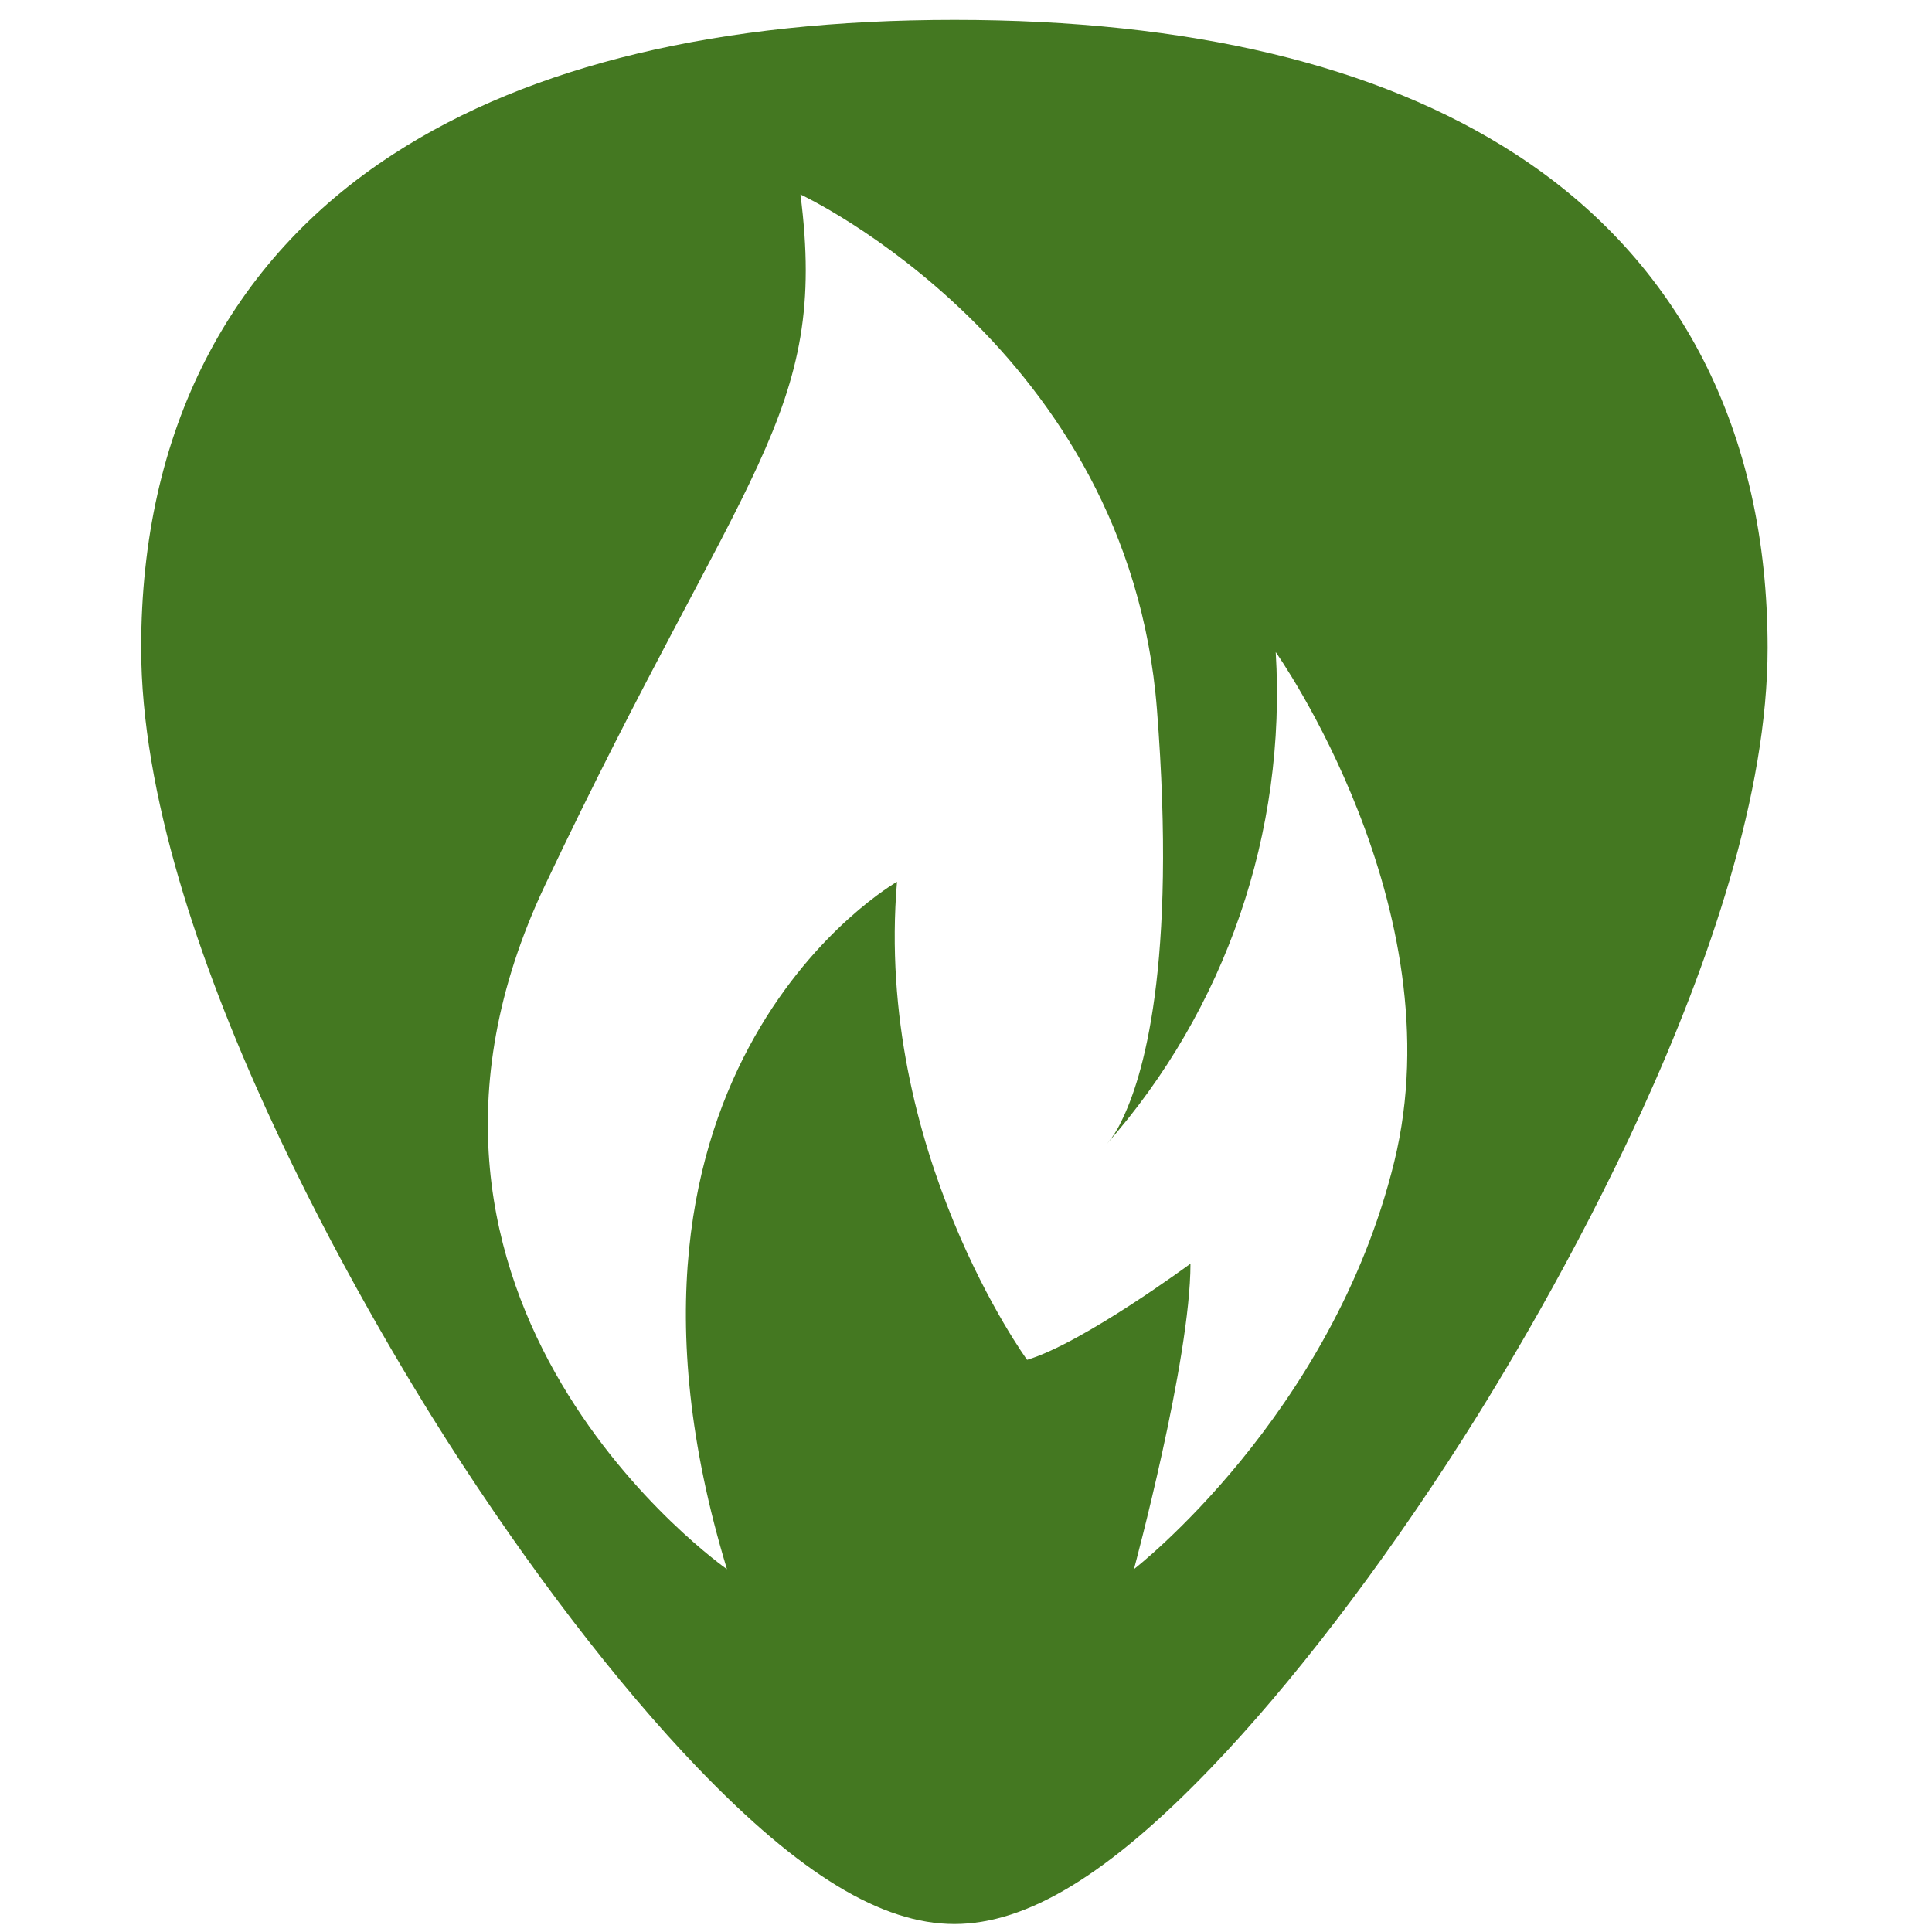
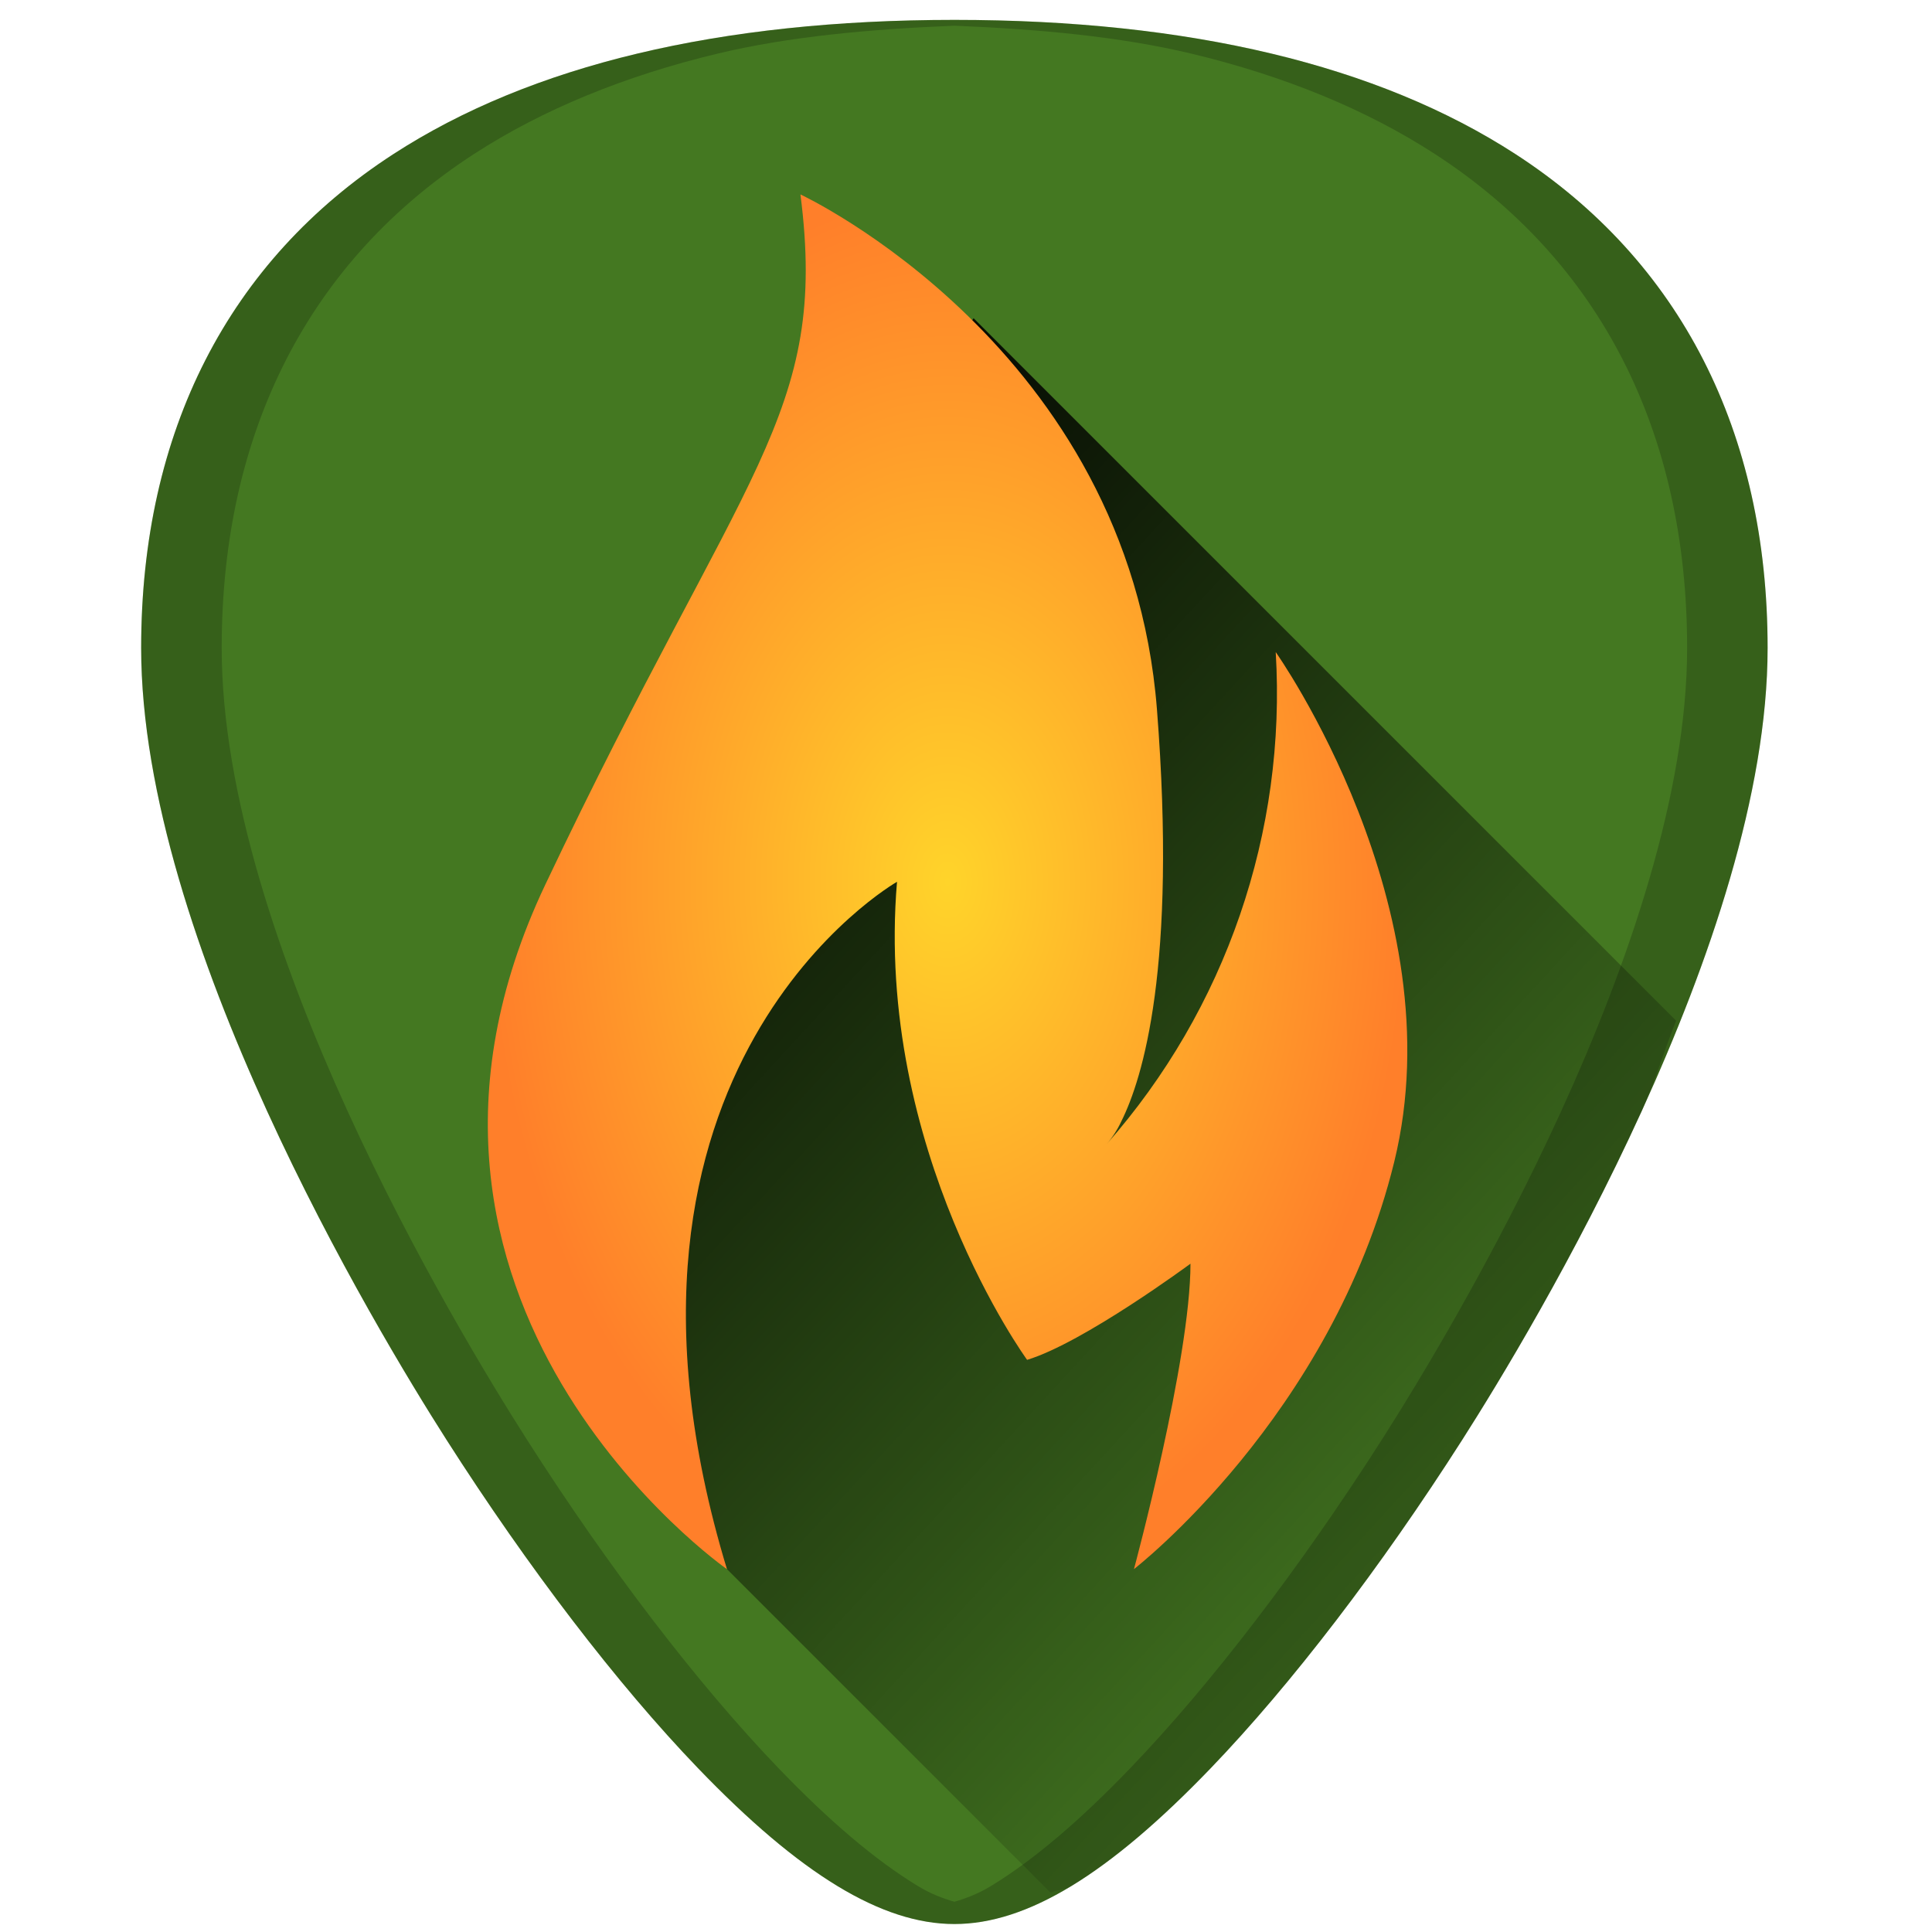
- <svg xmlns="http://www.w3.org/2000/svg" version="1.1" id="Capa_1" x="0px" y="0px" viewBox="0 0 48 48" xml:space="preserve" width="48" height="48">
-   <defs id="defs39" />
-   <path style="fill:#447821;stroke-width:0.092" d="m 23.713,0.494 c -5.833,0 -10.522,1.12 -13.936,3.332 -4.101,2.657 -6.27,6.902 -6.27,12.271 0,7.227 5.806,16.885 7.586,19.674 2.032,3.183 4.25,6.08 6.246,8.156 2.542,2.644 4.568,3.875 6.373,3.875 1.805,0 3.829,-1.231 6.371,-3.875 1.996,-2.076 4.214,-4.973 6.246,-8.156 C 38.11,32.983 43.916,23.324 43.916,16.098 43.916,10.728 41.75,6.484 37.648,3.826 34.235,1.615 29.546,0.494 23.713,0.494 Z M 19.889,4.832 c 0,10e-8 8.151,3.794 8.855,12.791 0.501,6.409 -0.354,9.175 -0.887,10.24 -0.096,0.206 -0.219,0.397 -0.367,0.568 2.964,-3.36 4.476,-7.759 4.205,-12.23 10e-7,0 4.492,6.344 2.945,12.662 -1.549,6.318 -6.467,10.121 -6.467,10.121 0,0 1.404,-5.199 1.404,-7.588 0,0 -2.663,1.968 -4.059,2.389 0,0 -3.794,-5.201 -3.232,-11.877 0,0 -8.021,4.567 -4.225,17.078 0,0 -9.449,-6.603 -4.514,-17.006 4.935,-10.405 7.042,-11.667 6.34,-17.148 z" id="path2" />
+ <svg xmlns="http://www.w3.org/2000/svg" xmlns:xlink="http://www.w3.org/1999/xlink" version="1.1" id="Capa_1" x="0px" y="0px" viewBox="0 0 48 48" xml:space="preserve" width="48" height="48">
+   <defs id="defs39">
+     <linearGradient id="linearGradient4619">
+       <stop style="stop-color:#ffd42a;stop-opacity:1" offset="0" id="stop4615" />
+       <stop style="stop-color:#ff7f2a;stop-opacity:1" offset="1" id="stop4617" />
+     </linearGradient>
+     <linearGradient id="linearGradient4562">
+       <stop style="stop-color:#000000;stop-opacity:1;" offset="0" id="stop4558" />
+       <stop style="stop-color:#000000;stop-opacity:0;" offset="1" id="stop4560" />
+     </linearGradient>
+     <linearGradient xlink:href="#linearGradient4562" id="linearGradient4564" x1="14.776" y1="13.536" x2="40.229" y2="36.972" gradientUnits="userSpaceOnUse" />
+     <radialGradient xlink:href="#linearGradient4619" id="radialGradient4621" cx="23.543" cy="21.909" fx="23.543" fy="21.909" r="11.422" gradientTransform="matrix(1,0,0,1.495174,0,-10.84885)" gradientUnits="userSpaceOnUse" />
+   </defs>
+   <path style="fill:#447821;stroke-width:0.092" d="m 23.713,0.494 c -5.833,0 -10.522,1.12 -13.936,3.332 -4.101,2.657 -6.27,6.902 -6.27,12.271 0,7.227 5.806,16.885 7.586,19.674 2.032,3.183 4.25,6.08 6.246,8.156 2.542,2.644 4.568,3.875 6.373,3.875 1.805,0 3.829,-1.231 6.371,-3.875 1.996,-2.076 4.214,-4.973 6.246,-8.156 C 38.11,32.983 43.916,23.324 43.916,16.098 43.916,10.728 41.75,6.484 37.648,3.826 34.235,1.615 29.546,0.494 23.713,0.494 Z" id="path4532" />
+   <path style="fill:url(#linearGradient4564);fill-opacity:1;stroke:none;stroke-width:1px;stroke-linecap:butt;stroke-linejoin:miter;stroke-opacity:1" d="m 26.102,47.025 c 0.182,-0.093 0.332,-0.054 0.52,-0.168 1.049,-0.638 2.192,-1.607 3.463,-2.93 1.996,-2.076 4.214,-4.973 6.246,-8.156 0.89,-1.394 2.787,-4.505 4.461,-8.172 0.325,-0.712 0.55,-1.495 0.85,-2.24 L 24.188,7.906 l -3.764,6.023 -5.742,16.188 3.381,8.869 z" id="path4538" />
+   <path style="fill:url(#radialGradient4621);stroke-width:0.092;fill-opacity:1" d="m 19.889,4.832 c 0,10e-8 8.151,3.794 8.855,12.791 0.501,6.409 -0.354,9.175 -0.887,10.24 -0.096,0.206 -0.219,0.397 -0.367,0.568 2.964,-3.36 4.476,-7.759 4.205,-12.23 10e-7,0 4.492,6.344 2.945,12.662 -1.549,6.318 -6.467,10.121 -6.467,10.121 0,0 1.404,-5.199 1.404,-7.588 0,0 -2.663,1.968 -4.059,2.389 0,0 -3.794,-5.201 -3.232,-11.877 0,0 -8.021,4.567 -4.225,17.078 0,0 -9.449,-6.603 -4.514,-17.006 4.935,-10.405 7.042,-11.667 6.34,-17.148 z" id="path2" />
  <g id="g6" transform="translate(0,-464)">
</g>
  <g id="g8" transform="translate(0,-464)">
</g>
  <g id="g10" transform="translate(0,-464)">
</g>
  <g id="g12" transform="translate(0,-464)">
</g>
  <g id="g14" transform="translate(0,-464)">
</g>
  <g id="g16" transform="translate(0,-464)">
</g>
  <g id="g18" transform="translate(0,-464)">
</g>
  <g id="g20" transform="translate(0,-464)">
</g>
  <g id="g22" transform="translate(0,-464)">
</g>
  <g id="g24" transform="translate(0,-464)">
</g>
  <g id="g26" transform="translate(0,-464)">
</g>
  <g id="g28" transform="translate(0,-464)">
</g>
  <g id="g30" transform="translate(0,-464)">
</g>
  <g id="g32" transform="translate(0,-464)">
</g>
  <g id="g34" transform="translate(0,-464)">
</g>
+   <path style="opacity:0.2;fill:#000000;stroke-width:0.092" d="m 23.713,0.494 c -5.833,0 -10.522,1.12 -13.936,3.332 -4.101,2.657 -6.27,6.902 -6.27,12.271 0,7.227 5.806,16.885 7.586,19.674 2.032,3.183 4.25,6.08 6.246,8.156 2.542,2.644 4.568,3.875 6.373,3.875 1.805,0 3.829,-1.231 6.371,-3.875 1.996,-2.076 4.214,-4.973 6.246,-8.156 1.78,-2.788 7.586,-12.447 7.586,-19.674 C 43.916,10.728 41.75,6.484 37.648,3.826 34.235,1.615 29.546,0.494 23.713,0.494 Z m 0,0.145 c 2.112,0.085 4.119,0.272 5.875,0.691 1.164,0.278 2.253,0.627 3.264,1.043 1.011,0.416 1.944,0.9 2.797,1.453 1.025,0.664 1.929,1.428 2.709,2.283 0.78,0.855 1.436,1.804 1.963,2.836 0.527,1.032 0.926,2.149 1.193,3.344 0.267,1.195 0.402,2.466 0.402,3.809 0,1.807 -0.363,3.765 -0.936,5.73 -0.572,1.965 -1.352,3.938 -2.189,5.771 -1.674,3.667 -3.571,6.778 -4.461,8.172 -2.032,3.183 -4.25,6.08 -6.246,8.156 -1.271,1.322 -2.414,2.291 -3.463,2.93 -0.319,0.194 -0.618,0.307 -0.91,0.391 -0.292,-0.084 -0.59,-0.197 -0.908,-0.391 C 21.753,46.219 20.611,45.25 19.34,43.928 17.344,41.851 15.125,38.955 13.094,35.771 12.204,34.377 10.307,31.266 8.633,27.6 7.796,25.766 7.016,23.793 6.443,21.828 5.871,19.863 5.508,17.904 5.508,16.098 c 0,-1.342 0.135,-2.614 0.402,-3.809 C 6.178,11.095 6.578,9.978 7.105,8.945 7.633,7.913 8.288,6.965 9.068,6.109 9.848,5.254 10.752,4.491 11.777,3.826 12.631,3.273 13.563,2.789 14.574,2.373 15.585,1.957 16.674,1.608 17.838,1.33 19.594,0.91 21.6,0.724 23.713,0.639 Z" id="path4588" />
</svg>
